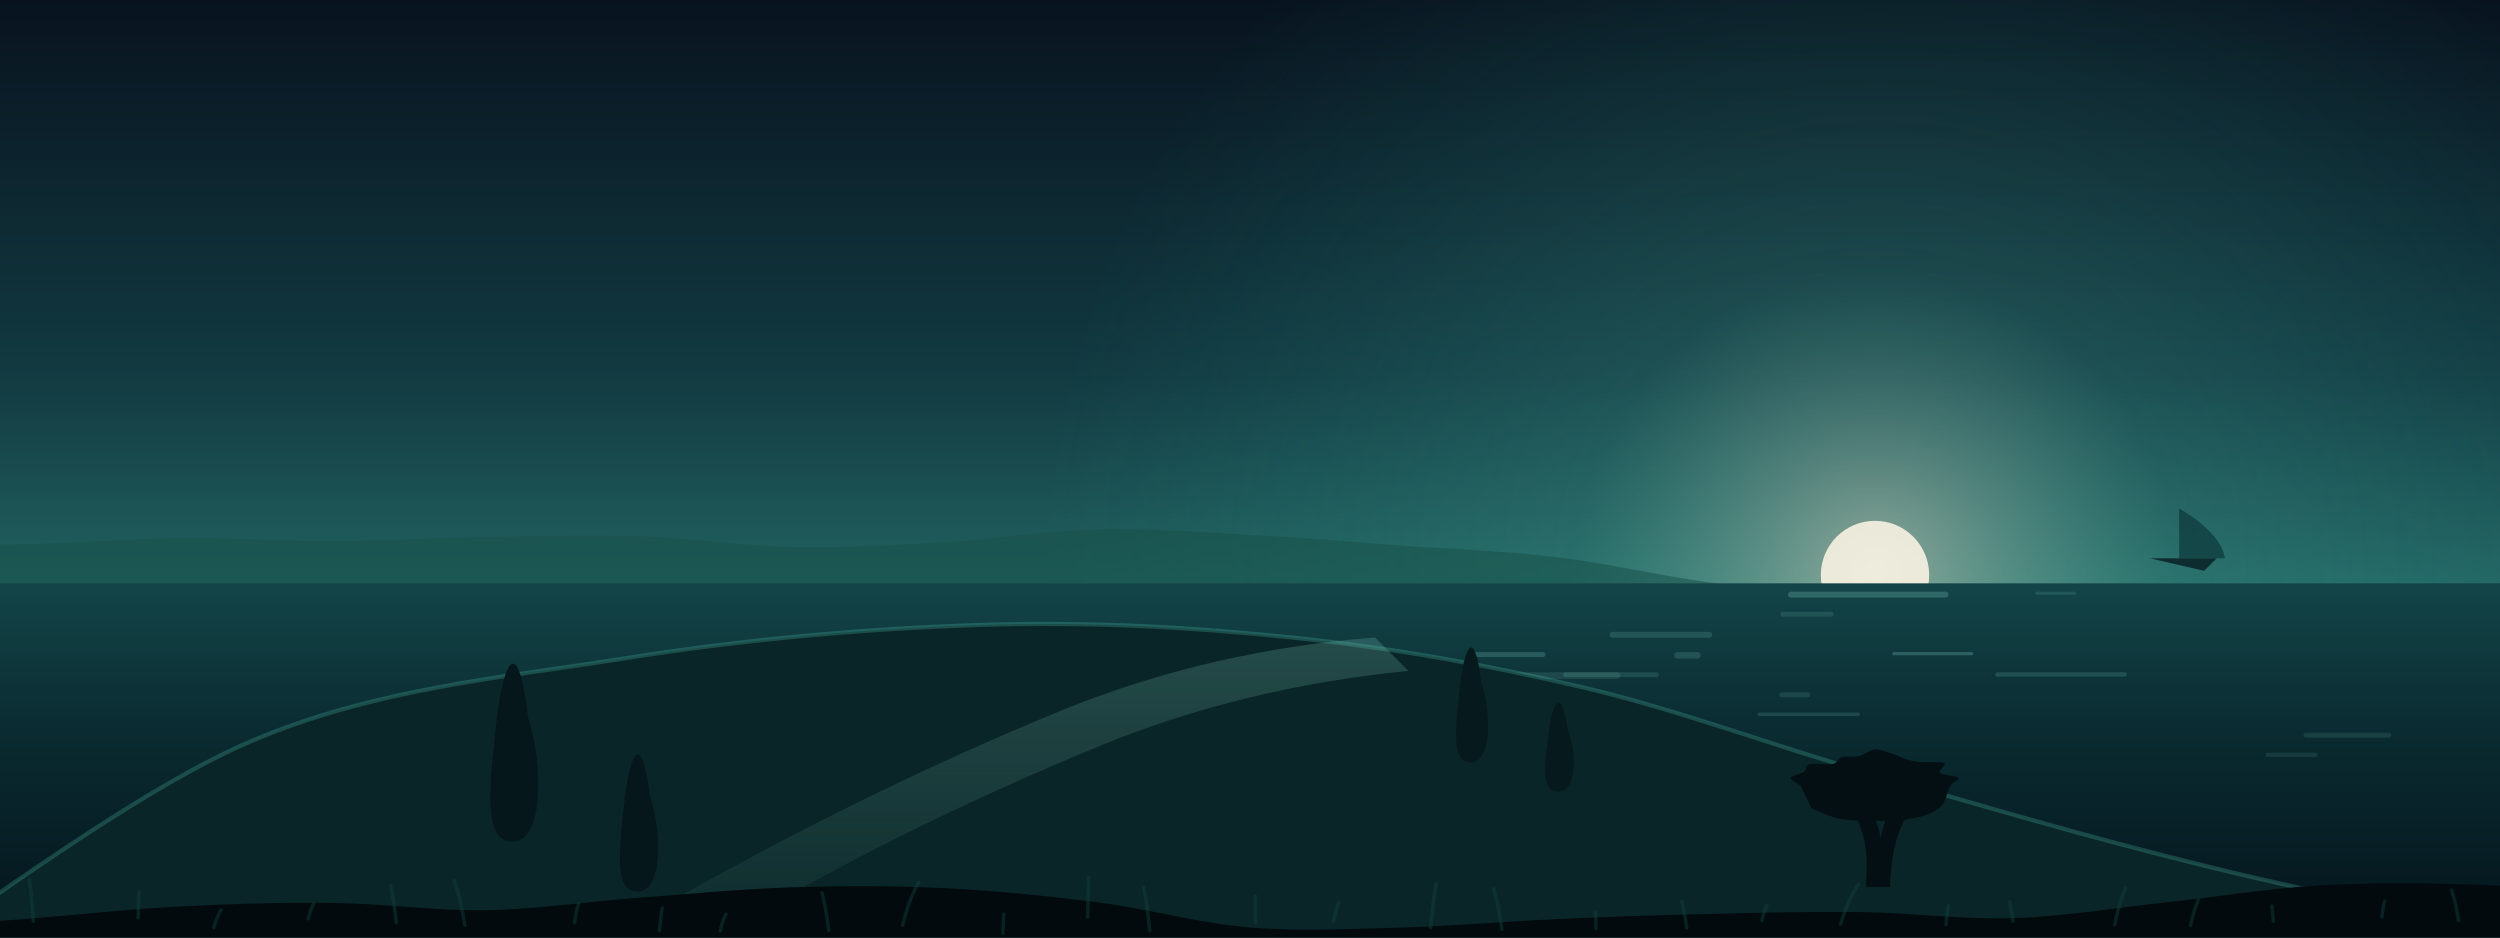
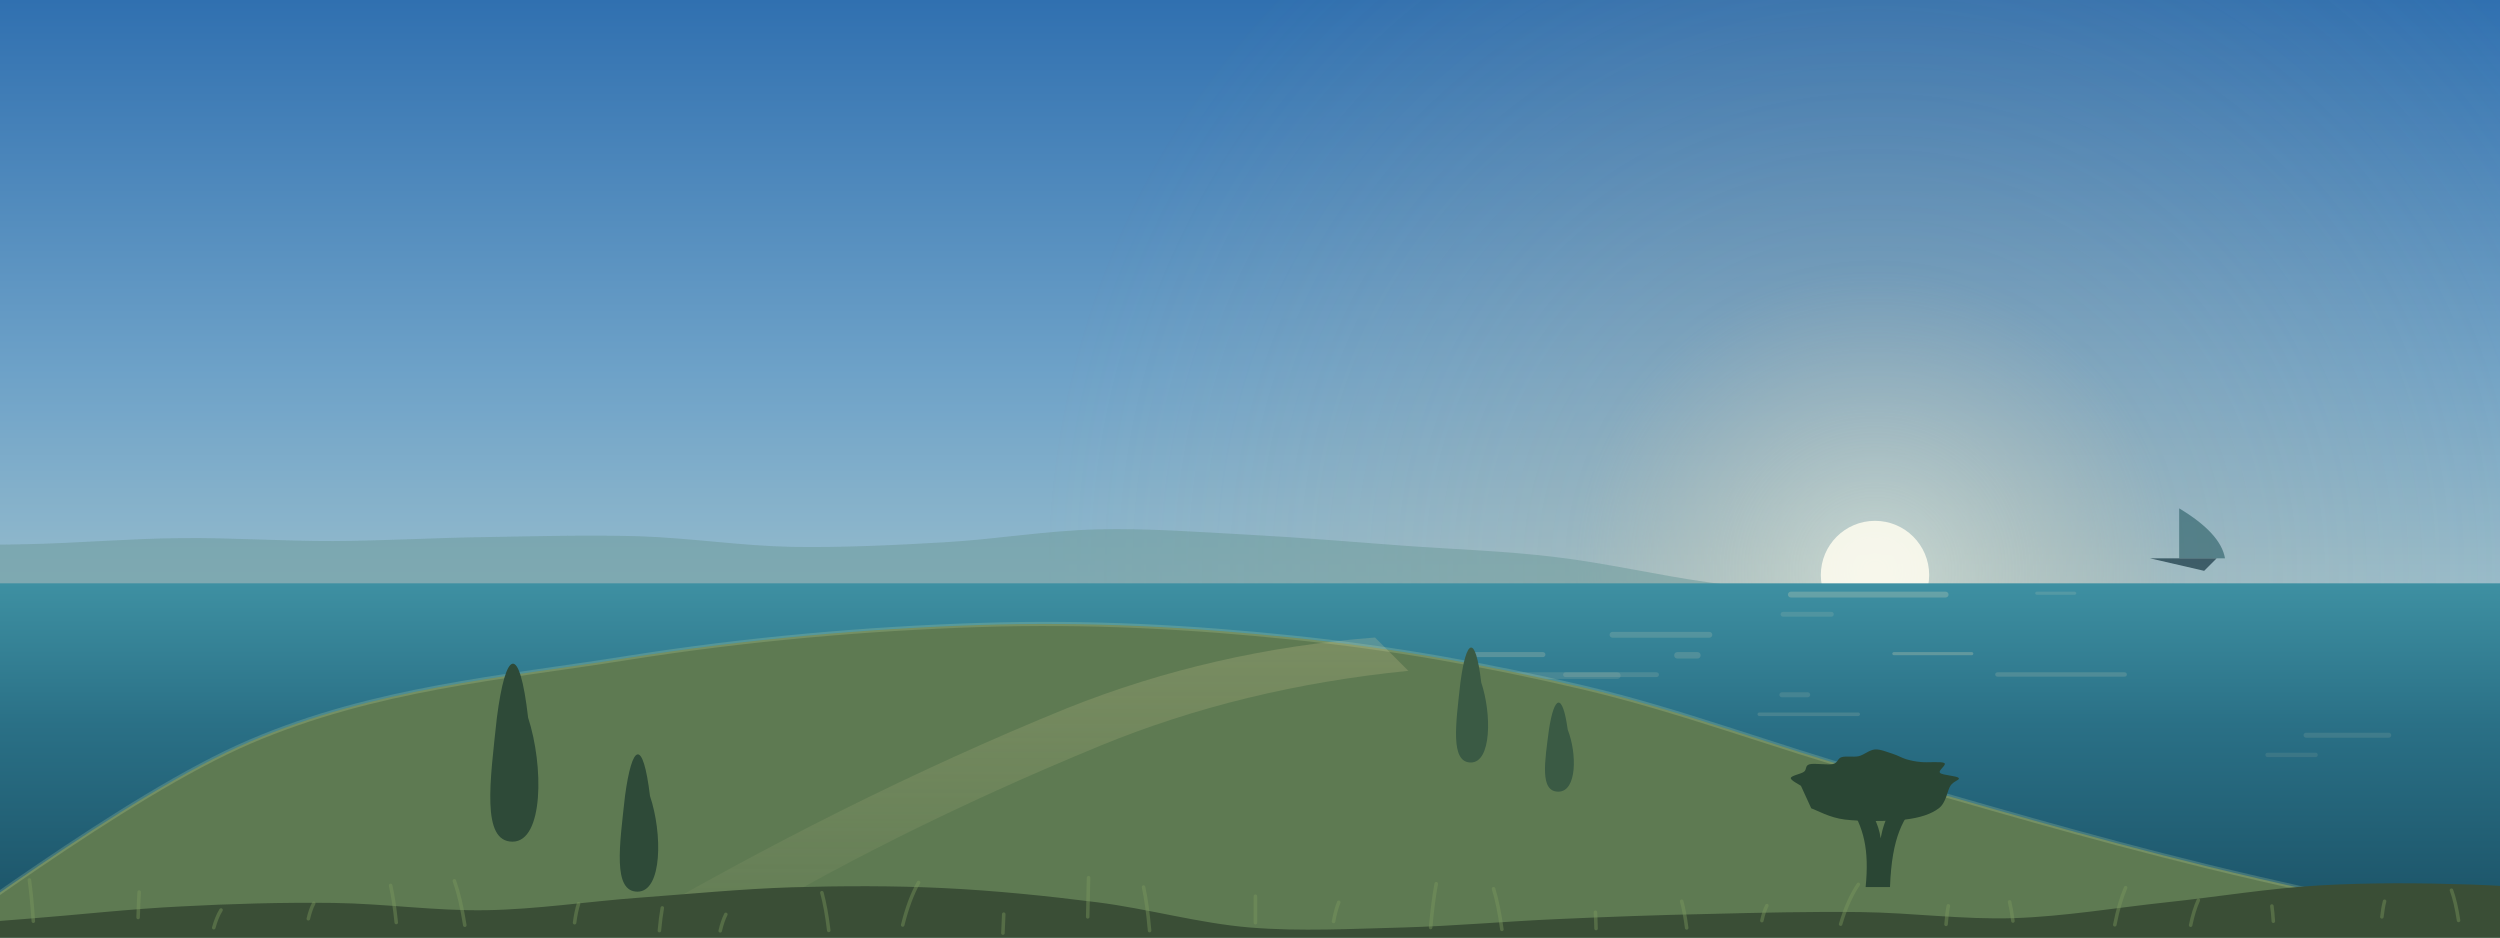
<svg xmlns="http://www.w3.org/2000/svg" viewBox="0 0 1200 450" width="1200" height="450" preserveAspectRatio="xMidYMid slice">
  <defs>
    <linearGradient id="g1" x1="0" y1="0" x2="0" y2="450" gradientUnits="userSpaceOnUse">
-       <stop offset="0" stop-color="#08131F" />
-       <stop offset="0.4" stop-color="#123A41" />
-       <stop offset="0.74" stop-color="#2A7770" />
-       <stop offset="1" stop-color="#84CDB6" />
+       <stop offset="0" stop-color="#3070B0" />
+       <stop offset="0.4" stop-color="#6EA2C8" />
+       <stop offset="0.74" stop-color="#A8C8CE" />
+       <stop offset="1" stop-color="#E8D8A8" />
    </linearGradient>
    <radialGradient id="g2" cx="900" cy="274" r="400" gradientUnits="userSpaceOnUse">
-       <stop offset="0" stop-color="#FFF1D6" stop-opacity="0.5" />
-       <stop offset="0.36" stop-color="#5FD3BC" stop-opacity="0.15" />
-       <stop offset="1" stop-color="#2DD4BF" stop-opacity="0" />
+       <stop offset="0" stop-color="#FFF6D8" stop-opacity="0.5" />
+       <stop offset="0.36" stop-color="#E8C088" stop-opacity="0.15" />
+       <stop offset="1" stop-color="#E8C088" stop-opacity="0" />
    </radialGradient>
    <linearGradient id="g3" x1="0" y1="280" x2="0" y2="450" gradientUnits="userSpaceOnUse">
-       <stop offset="0" stop-color="#134548" />
-       <stop offset="0.4" stop-color="#0A2C32" />
-       <stop offset="1" stop-color="#04141B" />
+       <stop offset="0" stop-color="#3E90A2" />
+       <stop offset="0.4" stop-color="#2A7086" />
+       <stop offset="1" stop-color="#1A5064" />
    </linearGradient>
    <linearGradient id="g4" x1="0" y1="306" x2="0" y2="450" gradientUnits="userSpaceOnUse">
-       <stop offset="0" stop-color="#8FE4D2" stop-opacity="0.2" />
-       <stop offset="1" stop-color="#8FE4D2" stop-opacity="0.03" />
+       <stop offset="0" stop-color="#E8D8A0" stop-opacity="0.2" />
+       <stop offset="1" stop-color="#E8D8A0" stop-opacity="0.03" />
    </linearGradient>
  </defs>
  <rect width="1200" height="450" fill="url(#g1)" />
  <rect width="1200" height="450" fill="url(#g2)" />
-   <circle cx="900" cy="276" r="26" fill="#FFF8E8" opacity="0.85" />
-   <path d="M-60 261.6C-47.8 261.5 -11.1 261.8 13.3 261.2C37.8 260.7 62.2 258.5 86.7 258.3C111.1 258 135.6 259.8 160 259.7C184.4 259.6 208.9 258.1 233.3 257.8C257.8 257.4 282.2 256.7 306.7 257.4C331.1 258.2 355.6 262 380 262.5C404.4 262.9 428.9 261.7 453.3 260.3C477.8 258.9 502.2 254.7 526.7 254.1C551.1 253.5 575.6 255.4 600 256.7C624.4 258 648.9 260.1 673.3 261.9C697.8 263.7 722.2 264.4 746.7 267.4C771.1 270.3 795.6 276.1 820 279.5C844.4 282.9 868.9 286.6 893.3 287.6C917.8 288.6 942.2 285.6 966.7 285.4C991.1 285.2 1015.6 285.5 1040 286.3C1064.4 287.1 1088.9 289.5 1113.3 290.1C1137.8 290.6 1162.2 289.1 1186.7 289.4C1211.1 289.7 1247.8 291.3 1260 291.7L1260 490L-60 490Z" fill="#175049" opacity="0.55" />
+   <circle cx="900" cy="276" r="26" fill="#FFFDF0" opacity="0.85" />
+   <path d="M-60 261.6C-47.8 261.5 -11.1 261.8 13.3 261.2C37.8 260.7 62.2 258.5 86.7 258.3C111.1 258 135.6 259.8 160 259.7C184.4 259.6 208.9 258.1 233.3 257.8C257.8 257.4 282.2 256.7 306.7 257.4C331.1 258.2 355.6 262 380 262.5C404.4 262.9 428.9 261.7 453.3 260.3C477.8 258.9 502.2 254.7 526.7 254.1C551.1 253.5 575.6 255.4 600 256.7C624.4 258 648.9 260.1 673.3 261.9C697.8 263.7 722.2 264.4 746.7 267.4C771.1 270.3 795.6 276.1 820 279.5C844.4 282.9 868.9 286.6 893.3 287.6C917.8 288.6 942.2 285.6 966.7 285.4C991.1 285.2 1015.6 285.5 1040 286.3C1064.4 287.1 1088.9 289.5 1113.3 290.1C1137.8 290.6 1162.2 289.1 1186.7 289.4C1211.1 289.7 1247.8 291.3 1260 291.7L1260 490L-60 490Z" fill="#6E9A9A" opacity="0.55" />
  <rect x="0" y="280" width="1200" height="170" fill="url(#g3)" />
-   <g fill="#9BEEDF">
+   <g fill="#FFEBC0">
    <rect x="858.2" y="284" width="77.1" height="2.8" rx="1.4" opacity="0.214" />
    <rect x="976.9" y="284" width="19.7" height="1.5" rx="0.8" opacity="0.12" />
    <rect x="854.7" y="293.7" width="25.5" height="2.3" rx="1.1" opacity="0.117" />
    <rect x="772.6" y="303.3" width="49.3" height="2.8" rx="1.4" opacity="0.146" />
    <rect x="908.3" y="313" width="38.9" height="1.5" rx="0.8" opacity="0.221" />
    <rect x="706.7" y="313" width="35.1" height="2.4" rx="1.2" opacity="0.187" />
    <rect x="803.6" y="313" width="12.7" height="3.1" rx="1.5" opacity="0.141" />
    <rect x="957.7" y="322.7" width="63.2" height="2.1" rx="1.1" opacity="0.147" />
    <rect x="723.5" y="322.7" width="54.4" height="3.2" rx="1.6" opacity="0.113" />
    <rect x="750.3" y="322.7" width="46" height="2.3" rx="1.2" opacity="0.128" />
    <rect x="706.9" y="332.3" width="63.7" height="3.3" rx="1.7" opacity="0.178" />
    <rect x="854.1" y="332.3" width="14.8" height="2.4" rx="1.2" opacity="0.113" />
    <rect x="729.3" y="342" width="46.6" height="2.4" rx="1.2" opacity="0.092" />
    <rect x="843.6" y="342" width="49.2" height="1.7" rx="0.9" opacity="0.134" />
    <rect x="658.7" y="342" width="25.5" height="2" rx="1" opacity="0.051" />
    <rect x="1105.7" y="351.7" width="42.1" height="2.4" rx="1.2" opacity="0.102" />
    <rect x="716.5" y="351.7" width="46.5" height="1.9" rx="1" opacity="0.041" />
    <rect x="601.4" y="361.3" width="59.6" height="2.9" rx="1.5" opacity="0.091" />
    <rect x="764.5" y="361.3" width="36.7" height="1.8" rx="0.9" opacity="0.091" />
    <rect x="1087.4" y="361.3" width="25.1" height="2.1" rx="1" opacity="0.092" />
    <rect x="815.1" y="371" width="13.5" height="2.7" rx="1.4" opacity="0.067" />
    <rect x="650.6" y="371" width="52" height="1.9" rx="0.9" opacity="0.07" />
    <rect x="675.7" y="380.7" width="34.4" height="1.7" rx="0.9" opacity="0.02" />
    <rect x="820.4" y="390.3" width="42" height="2.2" rx="1.1" opacity="0.014" />
    <rect x="993" y="400" width="49.4" height="1.6" rx="0.8" opacity="0" />
  </g>
  <g opacity="0.75">
-     <path d="M1046 268L1046 244Q1066 256 1068 268Z" fill="#0E3B3E" />
-     <path d="M1032 268L1064 268L1058 274Z" fill="#04161B" />
+     <path d="M1046 268L1046 244Q1066 256 1068 268Z" fill="#3E6E76" />
+     <path d="M1032 268L1064 268L1058 274Z" fill="#1E3E4A" />
  </g>
-   <path d="M-60 470C-30 451 60 381.7 120 356C180 330.3 241.7 325.3 300 316C358.3 306.7 416.7 301.7 470 300C523.3 298.3 571.7 301 620 306C668.3 311 713.3 319 760 330C806.7 341 850 357.7 900 372C950 386.3 1000 401.3 1060 416C1120 430.7 1226.7 452.7 1260 460L1260 490L-60 490Z" fill="#0A2527" />
-   <path d="M-60 470C-30 451 60 381.7 120 356C180 330.3 241.7 325.3 300 316C358.3 306.7 416.7 301.7 470 300C523.3 298.3 571.7 301 620 306C668.3 311 713.3 319 760 330C806.7 341 850 357.7 900 372C950 386.3 1000 401.3 1060 416C1120 430.7 1226.7 452.7 1260 460" fill="none" stroke="#5EEAD4" stroke-width="2" opacity="0.2" />
+   <path d="M-60 470C-30 451 60 381.7 120 356C180 330.3 241.7 325.3 300 316C358.3 306.7 416.7 301.7 470 300C523.3 298.3 571.7 301 620 306C668.3 311 713.3 319 760 330C806.7 341 850 357.7 900 372C950 386.3 1000 401.3 1060 416C1120 430.7 1226.7 452.7 1260 460L1260 490L-60 490Z" fill="#5E7A52" />
+   <path d="M-60 470C-30 451 60 381.7 120 356C180 330.3 241.7 325.3 300 316C358.3 306.7 416.7 301.7 470 300C523.3 298.3 571.7 301 620 306C668.3 311 713.3 319 760 330C806.7 341 850 357.7 900 372C950 386.3 1000 401.3 1060 416C1120 430.7 1226.7 452.7 1260 460" fill="none" stroke="#CFE4A8" stroke-width="2" opacity="0.2" />
  <path d="M292 450Q404 384 512 340Q582 312 660 306L676 322Q596 330 528 358Q426 400 344 450Z" fill="url(#g4)" />
-   <path transform="translate(246 404)" d="M0 0c-15 0 -10.8 -28.8 -7.5 -59.5c4.2 -32.6 10.8 -36.5 15 0c7.5 23 7.5 59.5 -7.5 59.5Z" fill="#05171B" />
-   <path transform="translate(306 428)" d="M0 0c-12 0 -8.6 -22.2 -6 -45.9c3.4 -25.2 8.6 -28.1 12 0c6 17.8 6 45.9 -6 45.9Z" fill="#05171B" />
-   <path transform="translate(706 366)" d="M0 0c-10 0 -7.2 -18.6 -5 -38.4c2.8 -21.1 7.2 -23.6 10 0c5 14.9 5 38.4 -5 38.4Z" fill="#06191D" />
-   <path transform="translate(748 380)" d="M0 0c-9 0 -6.5 -14.4 -4.5 -29.8c2.5 -16.3 6.5 -18.2 9 0c4.5 11.5 4.5 29.8 -4.5 29.8Z" fill="#06191D" />
-   <g transform="translate(900 424) scale(0.9)" fill="#030F13">
+   <path transform="translate(246 404)" d="M0 0c-15 0 -10.8 -28.8 -7.5 -59.5c4.2 -32.6 10.8 -36.5 15 0c7.5 23 7.5 59.5 -7.5 59.5Z" fill="#2E4A38" />
+   <path transform="translate(306 428)" d="M0 0c-12 0 -8.6 -22.2 -6 -45.9c3.4 -25.2 8.6 -28.1 12 0c6 17.8 6 45.9 -6 45.9Z" fill="#2E4A38" />
+   <path transform="translate(706 366)" d="M0 0c-10 0 -7.2 -18.6 -5 -38.4c2.8 -21.1 7.2 -23.6 10 0c5 14.9 5 38.4 -5 38.4Z" fill="#3A5A44" />
+   <path transform="translate(748 380)" d="M0 0c-9 0 -6.5 -14.4 -4.5 -29.8c2.5 -16.3 6.5 -18.2 9 0c4.5 11.5 4.5 29.8 -4.5 29.8Z" fill="#3A5A44" />
+   <g transform="translate(900 424) scale(0.9)" fill="#2A4634">
    <path d="M-5 2c2 -20 -1 -32 -9 -44l7 -5c5 9 9 15 10 23c2 -11 7 -20 15 -27l6 6c-9 10 -15 20 -16 47Z" />
    <path d="M-39.5 -52C-40.4 -52.7 -45.2 -55 -44.9 -56.2C-44.6 -57.5 -39.5 -58.3 -37.9 -59.5C-36.2 -60.7 -37.5 -62.8 -34.9 -63.5C-32.3 -64.2 -25.3 -63 -22.5 -63.6C-19.6 -64.3 -20.1 -66.6 -17.8 -67.3C-15.5 -68 -11.7 -67.2 -8.7 -67.8C-5.8 -68.5 -3 -71.2 0 -71.4C3 -71.6 6.7 -69.9 9.4 -69.1C12.2 -68.2 14.1 -67 16.6 -66.2C19.1 -65.5 21.1 -65 24.5 -64.7C27.9 -64.3 35.2 -65.1 36.9 -64.2C38.6 -63.2 33.4 -60.2 34.7 -58.9C36 -57.6 43.6 -57.4 44.6 -56.2C45.5 -55.1 42 -54.7 40.2 -52C38.5 -49.3 38 -43 34 -40C30 -37 24.3 -35 16 -34C7.7 -33 -7.7 -33 -16 -34C-24.3 -35 -31 -39 -34 -40Z" />
  </g>
-   <path d="M-60 446.5C-47.8 445.6 -11.1 443 13.3 441C37.8 439.1 62.2 436.3 86.7 435.1C111.1 433.8 135.6 433.1 160 433.4C184.4 433.7 208.9 437.3 233.3 436.9C257.8 436.5 282.2 432.7 306.7 430.9C331.1 429.1 355.6 426.7 380 425.9C404.4 425.2 428.9 425.1 453.3 426.3C477.8 427.5 502.2 430 526.7 433.1C551.1 436.2 575.6 443.2 600 445.2C624.4 447.2 648.9 445.8 673.3 445.2C697.8 444.5 722.2 442.3 746.7 441.2C771.1 440.1 795.6 439.2 820 438.7C844.4 438.1 868.9 437.5 893.3 437.8C917.8 438.1 942.2 441.5 966.7 440.7C991.1 439.9 1015.6 435.7 1040 433.1C1064.4 430.5 1088.9 426.4 1113.3 425C1137.8 423.6 1162.2 423.8 1186.7 424.6C1211.1 425.4 1247.8 428.9 1260 429.7L1260 490L-60 490Z" fill="#020A0E" />
-   <g fill="none" stroke="#12433E" stroke-width="1.7" stroke-linecap="round" opacity="0.4">
+   <path d="M-60 446.5C-47.8 445.6 -11.1 443 13.3 441C37.8 439.1 62.2 436.3 86.7 435.1C111.1 433.8 135.6 433.1 160 433.4C184.4 433.7 208.9 437.3 233.3 436.9C257.8 436.5 282.2 432.7 306.7 430.9C331.1 429.1 355.6 426.7 380 425.9C404.4 425.2 428.9 425.1 453.3 426.3C477.8 427.5 502.2 430 526.7 433.1C551.1 436.2 575.6 443.2 600 445.2C624.4 447.2 648.9 445.8 673.3 445.2C697.8 444.5 722.2 442.3 746.7 441.2C771.1 440.1 795.6 439.2 820 438.7C844.4 438.1 868.9 437.5 893.3 437.8C917.8 438.1 942.2 441.5 966.7 440.7C991.1 439.9 1015.6 435.7 1040 433.1C1064.4 430.5 1088.9 426.4 1113.3 425C1137.8 423.6 1162.2 423.8 1186.7 424.6C1211.1 425.4 1247.8 428.9 1260 429.7L1260 490L-60 490Z" fill="#3A4E36" />
+   <g fill="none" stroke="#7E9A5E" stroke-width="1.7" stroke-linecap="round" opacity="0.4">
    <path d="M-23.1 447.6q1.4 -11.1 3.5 -18.5M16 442.2q-0.8 -11.9 -1.9 -19.8M66.3 440.4q0.2 -7.3 0.5 -12.2M102.6 445.3q1.4 -5.1 3.5 -8.5M148 441q1 -4.4 2.6 -7.4M190.2 442.8q-1.1 -10.7 -2.7 -17.8M223.1 444.1q-2 -12.8 -5 -21.3M275.8 442.9q0.7 -5.4 1.9 -9.1M316.5 446.7q0.6 -6.5 1.4 -10.9M345.7 446.8q1.1 -4.7 2.7 -7.9M397.8 446.6q-1.3 -10.8 -3.3 -18.1M433.3 444q3 -12.2 7.6 -20.4M481.4 447.9q0.2 -5.5 0.4 -9.1M522.1 440.1q0.2 -11.3 0.4 -18.8M551.8 446.7q-1.1 -12.6 -2.9 -20.9M602.6 442.9q0 -7.6 0 -12.7M640.1 442.3q1 -5.5 2.5 -9.2M686.7 445.2q1.1 -12.6 2.7 -21M720.9 446.1q-1.6 -11.7 -4 -19.5M766.1 445.7q-0.1 -4.7 -0.3 -7.8M809.6 445.4q-1 -7.7 -2.4 -12.8M845.7 441.9q0.9 -4.3 2.4 -7.2M883.5 443.6q3.4 -11.5 8.5 -19.1M934.1 443.7q0.4 -5.4 1.1 -8.9M966.2 442.1q-0.7 -5.5 -1.6 -9.2M1015.1 443.9q2.1 -10.7 5.2 -17.8M1051.5 444.1q1.5 -7.2 3.7 -12M1091.2 442.2q-0.3 -4.4 -0.7 -7.3M1143.3 440.1q0.5 -4.5 1.3 -7.5M1180.1 441.8q-1.3 -8.7 -3.4 -14.5" />
  </g>
</svg>
